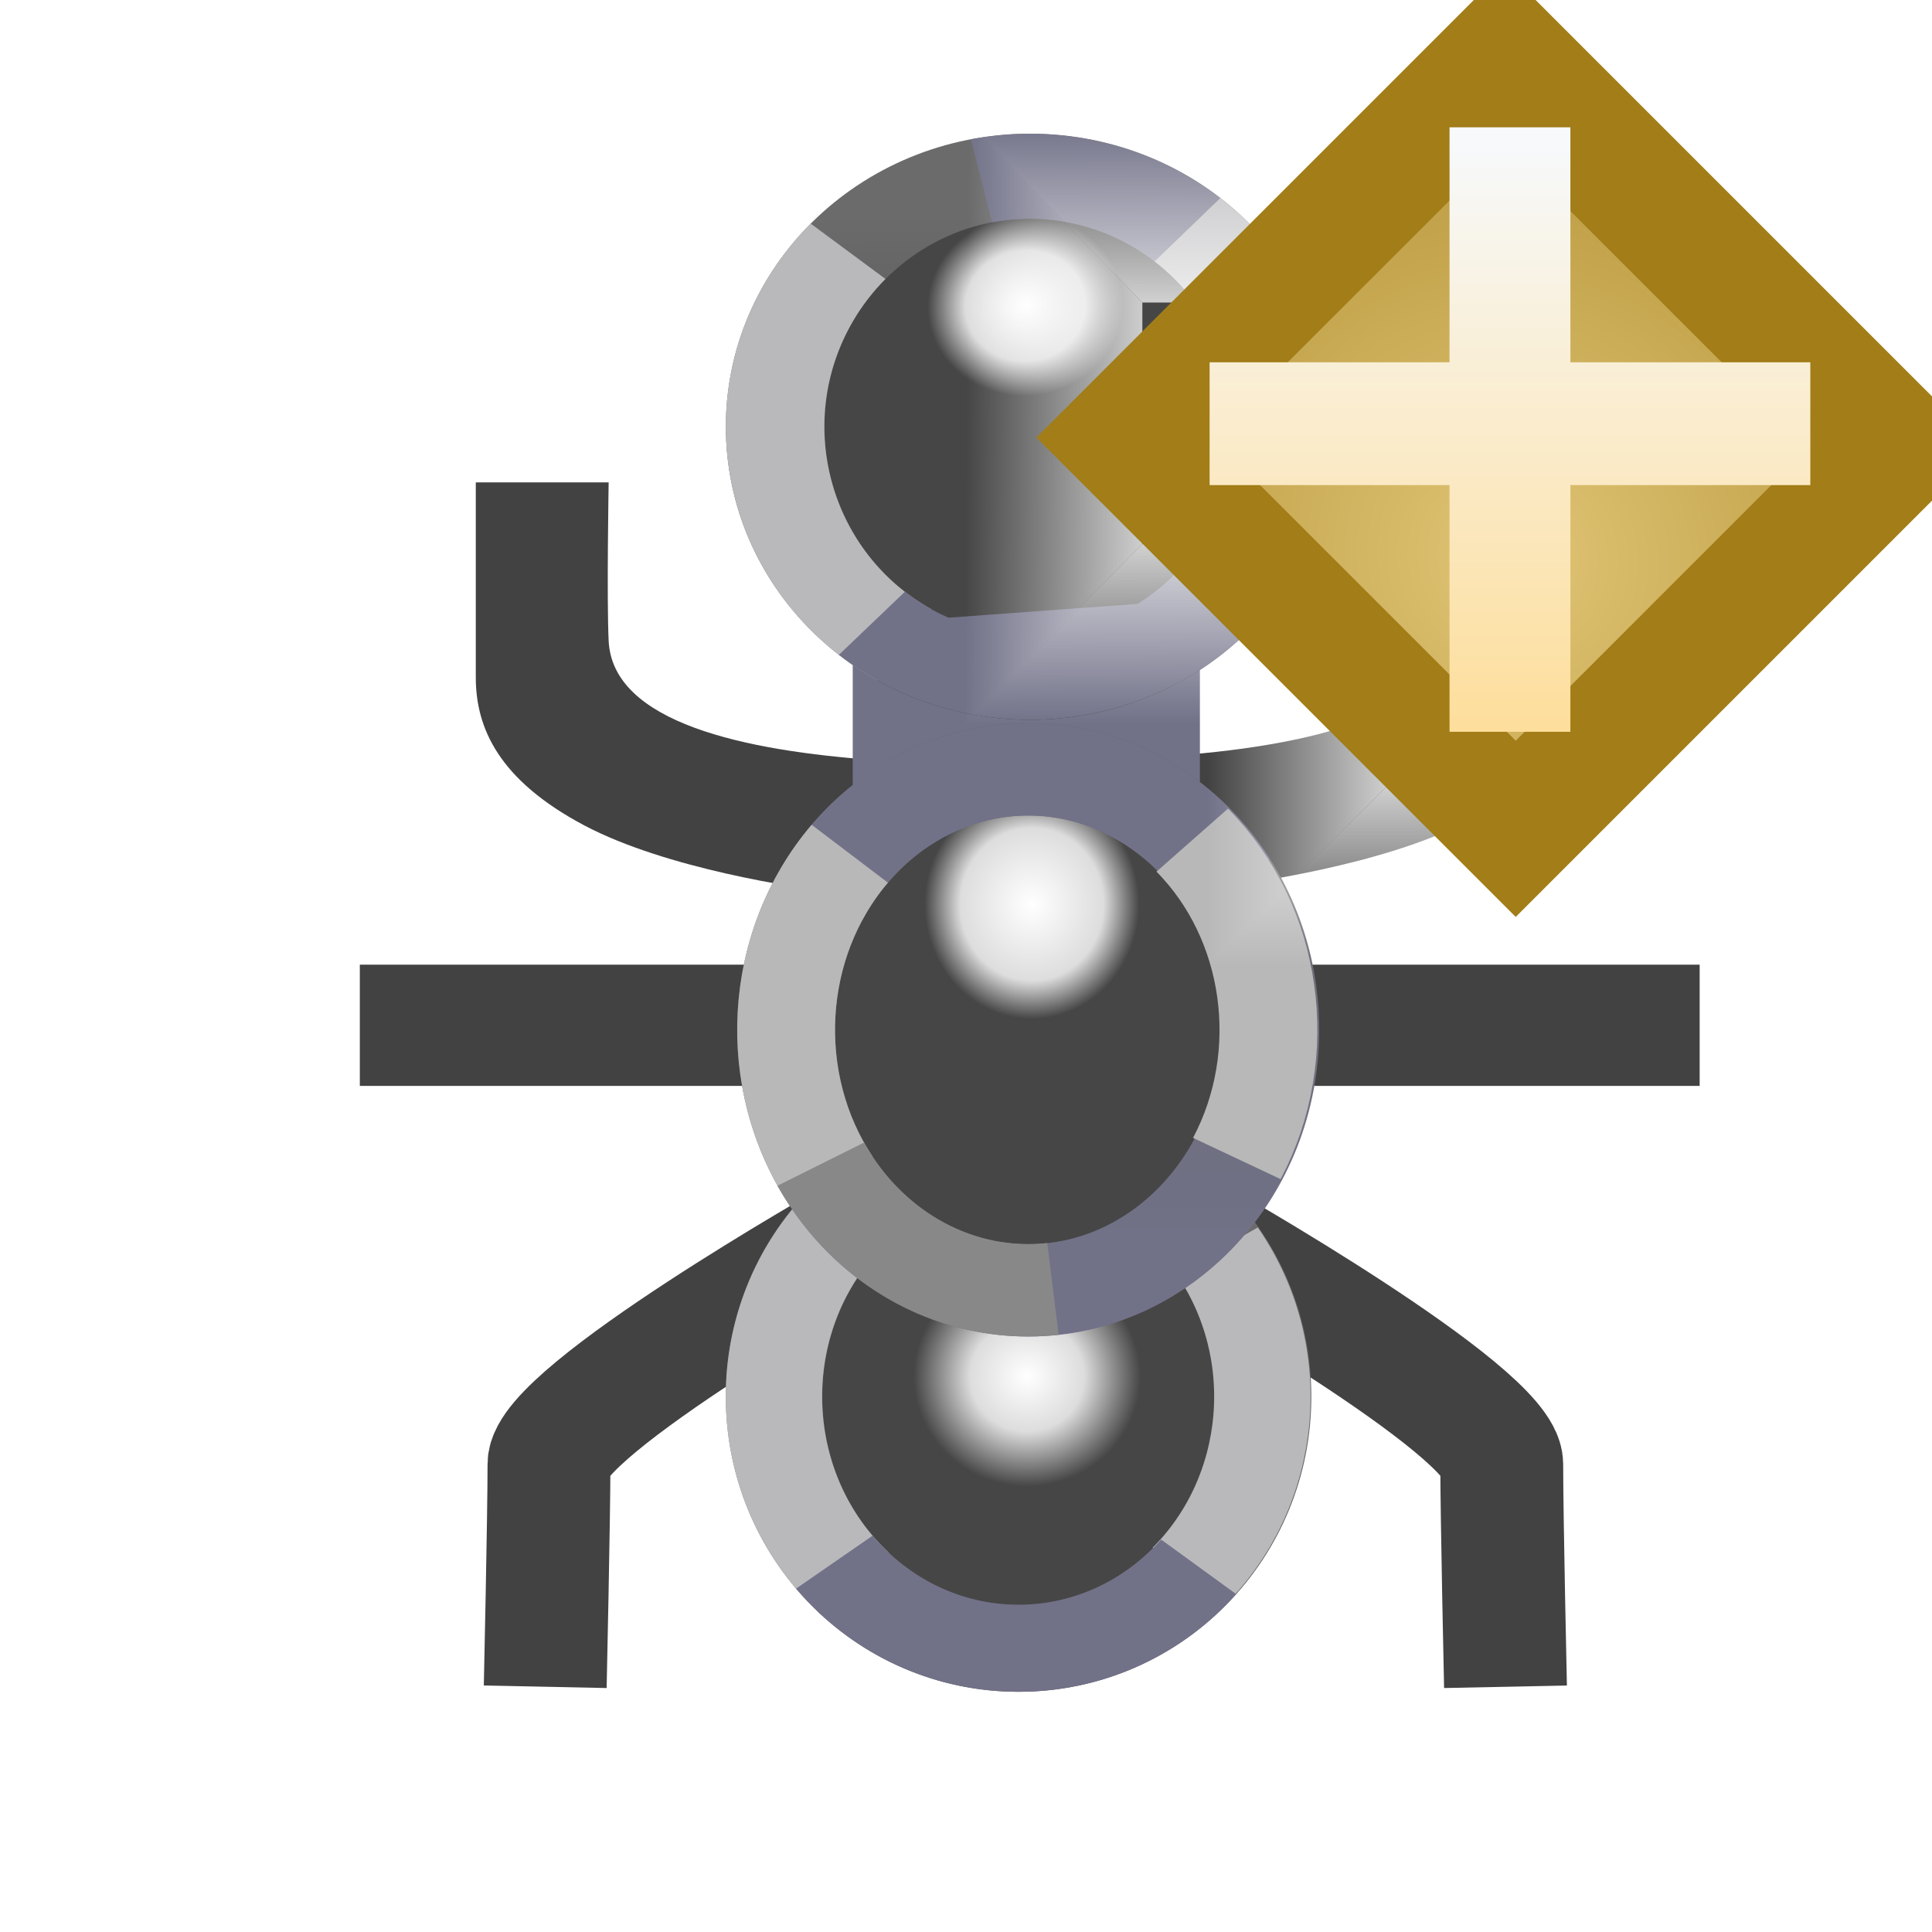
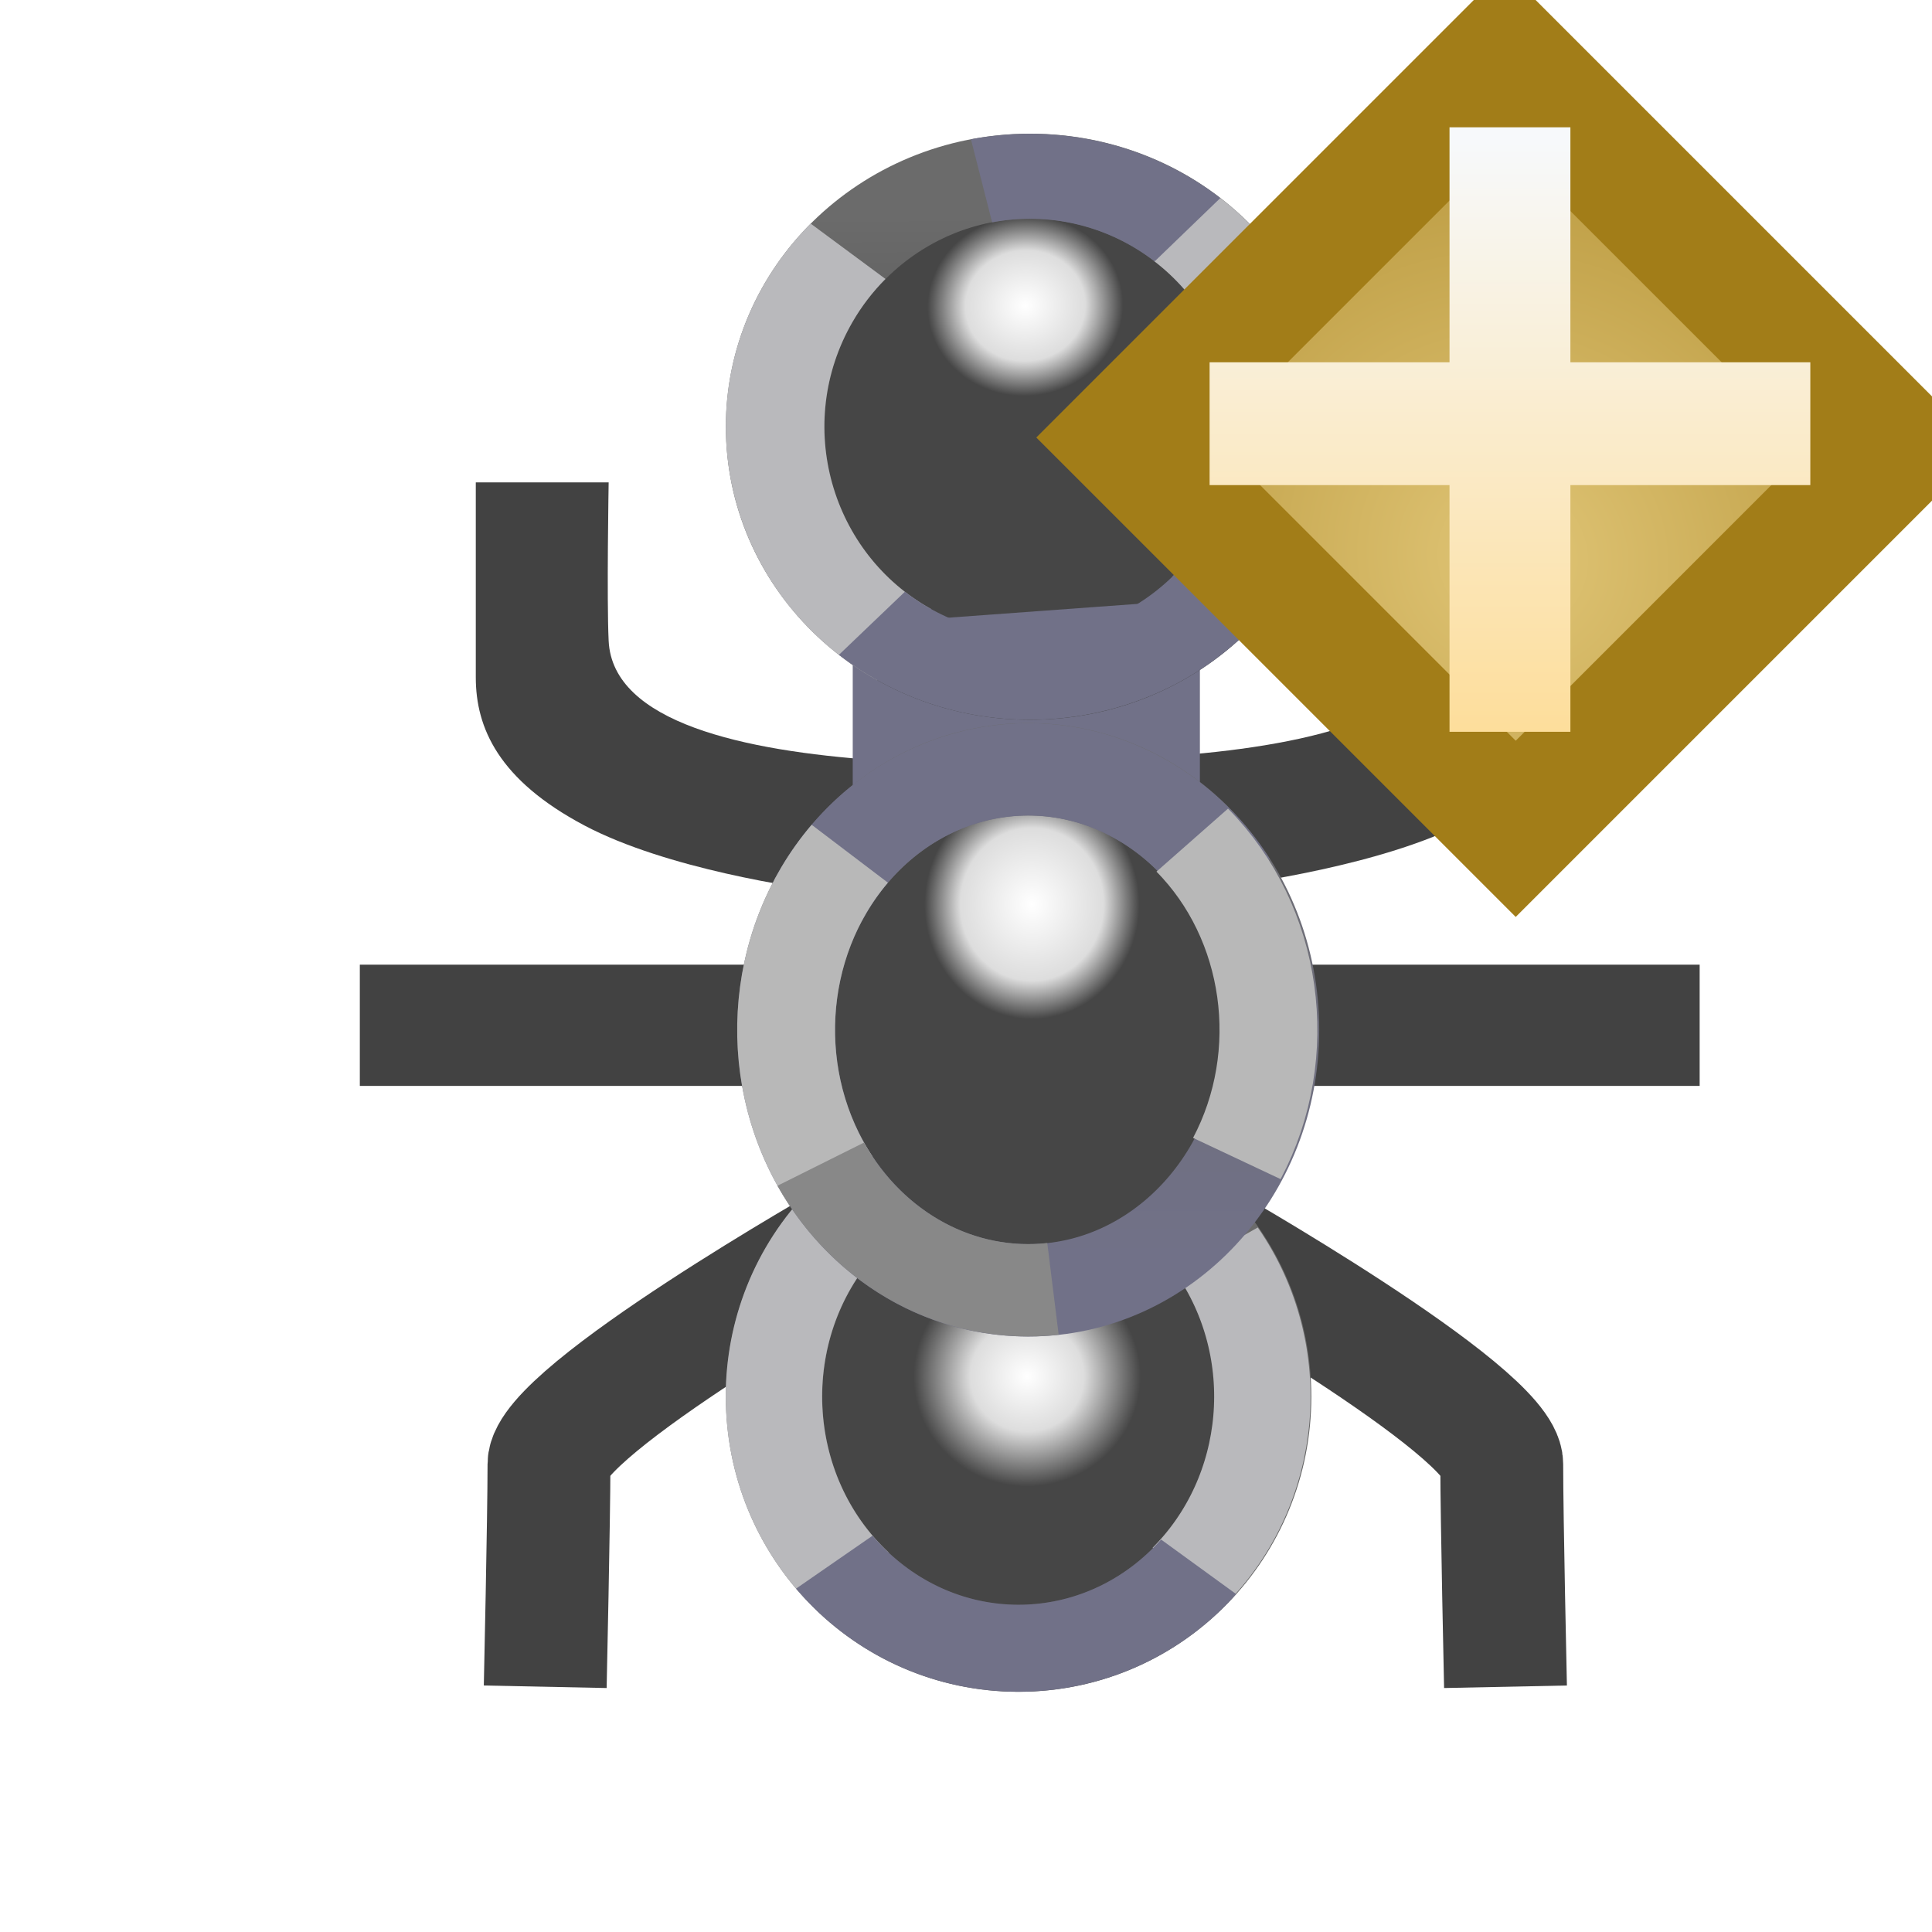
<svg xmlns="http://www.w3.org/2000/svg" xmlns:xlink="http://www.w3.org/1999/xlink" width="16" height="16" id="svg2" version="1.1">
  <defs id="defs4">
    <radialGradient xlink:href="#linearGradient5328-5" id="radialGradient5366-0" gradientUnits="userSpaceOnUse" gradientTransform="matrix(0.4386055,0,0,0.4087992,4.40384,1.746552)" cx="7.844" cy="3.083" fx="7.844" fy="3.083" r="2.35" />
    <linearGradient id="linearGradient5328-5">
      <stop style="stop-color:#ffffff;stop-opacity:1;" offset="0" id="stop5330-9" />
      <stop style="stop-color:#464646;stop-opacity:1;" offset="1" id="stop5332-8" />
    </linearGradient>
    <linearGradient xlink:href="#linearGradient5209-0" id="linearGradient5368-1" gradientUnits="userSpaceOnUse" x1="7.83" y1="5.575" x2="7.83" y2="1.504" />
    <linearGradient id="linearGradient5209-0">
      <stop style="stop-color:#131313;stop-opacity:1;" offset="0" id="stop5211-9" />
      <stop style="stop-color:#6b6b6b;stop-opacity:1;" offset="1" id="stop5213-4" />
    </linearGradient>
    <radialGradient xlink:href="#linearGradient5328-5" id="radialGradient5370-9" gradientUnits="userSpaceOnUse" gradientTransform="matrix(0.5749207,0,0,0.5678434,3.325127,1.624137)" cx="7.899" cy="3.052" fx="7.899" fy="3.052" r="2.35" />
    <linearGradient xlink:href="#linearGradient5209-0" id="linearGradient5372-5" gradientUnits="userSpaceOnUse" x1="7.83" y1="5.968" x2="7.83" y2="2.87" />
    <radialGradient xlink:href="#linearGradient5328-5" id="radialGradient5374-4" gradientUnits="userSpaceOnUse" gradientTransform="matrix(0.4605153,0,0,0.4056276,4.220048,1.992399)" cx="7.822" cy="2.527" fx="7.822" fy="2.527" r="2.35" />
    <linearGradient xlink:href="#linearGradient5209-0" id="linearGradient5376-4" gradientUnits="userSpaceOnUse" x1="7.845" y1="5.653" x2="7.845" y2="1.018" />
-     <linearGradient y2="6.984" x2="10.008" y1="5" x1="10" gradientTransform="translate(-15.01562,1046.636)" gradientUnits="userSpaceOnUse" id="linearGradient6323-7" xlink:href="#linearGradient5068-6-9" />
-     <linearGradient id="linearGradient5068-6-9">
-       <stop id="stop5070-8-0" offset="0" style="stop-color:#ffffff;stop-opacity:1;" />
-       <stop id="stop5072-3-6" offset="1" style="stop-color:#ffffff;stop-opacity:0;" />
-     </linearGradient>
-     <linearGradient gradientTransform="translate(-15.01562,10.2734)" gradientUnits="userSpaceOnUse" y2="1045.347" x2="12" y1="1043.362" x1="12" id="linearGradient5084-3-3" xlink:href="#linearGradient5068-6-9" />
-     <linearGradient gradientTransform="translate(-15.01562,10.2734)" gradientUnits="userSpaceOnUse" y2="1043.347" x2="15.008" y1="1043.362" x1="13" id="linearGradient5086-8-0" xlink:href="#linearGradient5068-6-9" />
-     <linearGradient gradientTransform="translate(-15.01562,10.2734)" gradientUnits="userSpaceOnUse" y2="1042.362" x2="10.008" y1="1042.362" x1="12" id="linearGradient5082-1-0" xlink:href="#linearGradient5068-6-9" />
-     <linearGradient gradientTransform="translate(-15.01562,10.2734)" gradientUnits="userSpaceOnUse" y2="1041.347" x2="8.008" y1="1041.362" x1="10" id="linearGradient5078-8-2" xlink:href="#linearGradient5068-6-9" />
-     <linearGradient gradientTransform="translate(-15.01562,10.2734)" gradientUnits="userSpaceOnUse" y2="1038.347" x2="10.008" y1="1040.362" x1="10" id="linearGradient5076-5-2" xlink:href="#linearGradient5068-6-9" />
-     <linearGradient gradientTransform="translate(-15.01562,10.2734)" gradientUnits="userSpaceOnUse" y2="1038.347" x2="10.008" y1="1038.362" x1="12" id="linearGradient5074-2-1" xlink:href="#linearGradient5068-6-9" />
-     <linearGradient gradientTransform="translate(-15.01562,10.2734)" gradientUnits="userSpaceOnUse" y2="1043.347" x2="14" y1="1041.362" x1="14" id="linearGradient5088-1-4" xlink:href="#linearGradient5068-6-9" />
    <radialGradient xlink:href="#linearGradient4528-9-5-7-9" id="radialGradient3091-1-9-6" gradientUnits="userSpaceOnUse" gradientTransform="matrix(1.850818,-8.813921e-6,8.4531434e-6,1.775059,644.2498,572.6361)" cx="-757.205" cy="-738.838" fx="-757.205" fy="-738.838" r="3.48" />
    <linearGradient id="linearGradient4528-9-5-7-9">
      <stop style="stop-color:#e0c576;stop-opacity:1;" offset="0" id="stop4530-0-5-0-5" />
      <stop style="stop-color:#9e7916;stop-opacity:1" offset="1" id="stop4532-7-9-3-3" />
    </linearGradient>
    <linearGradient xlink:href="#linearGradient6281-8-0-1-6-6-4-2" id="linearGradient3093-5-2-7" gradientUnits="userSpaceOnUse" gradientTransform="matrix(2.319989,0,0,2.319989,10.19969,1043.185)" x1="0.938" y1="4.844" x2="0.938" y2="7.549" />
    <linearGradient id="linearGradient6281-8-0-1-6-6-4-2">
      <stop id="stop6283-0-2-2-1-2-0-1" offset="0" style="stop-color:#f7f9fb;stop-opacity:1" />
      <stop id="stop6285-5-0-9-7-6-9-9" offset="1" style="stop-color:#ffd680;stop-opacity:1" />
    </linearGradient>
    <radialGradient xlink:href="#linearGradient3844" id="radialGradient5366-0-3" gradientUnits="userSpaceOnUse" gradientTransform="matrix(0.3089145,0.02433326,-0.0270668,0.331368,5.462803,1.717133)" cx="7.738" cy="2.433" fx="7.738" fy="2.433" r="2.35" />
    <linearGradient id="linearGradient3844">
      <stop id="stop3846" offset="0" style="stop-color:#ffffff;stop-opacity:1;" />
      <stop style="stop-color:#dddddd;stop-opacity:1;" offset="0.612" id="stop3848" />
      <stop id="stop3850" offset="1" style="stop-color:#464646;stop-opacity:1;" />
    </linearGradient>
    <linearGradient xlink:href="#linearGradient3860" id="linearGradient5368-1-6" gradientUnits="userSpaceOnUse" x1="7.83" y1="5.575" x2="7.802" y2="1.931" />
    <linearGradient id="linearGradient3860">
      <stop id="stop3862" offset="0" style="stop-color:#424242;stop-opacity:1" />
      <stop id="stop3864" offset="1" style="stop-color:#6b6b6b;stop-opacity:1;" />
    </linearGradient>
    <radialGradient xlink:href="#linearGradient5328-5-8" id="radialGradient5370-9-9" gradientUnits="userSpaceOnUse" gradientTransform="matrix(0.3755342,-2.0140452e-8,1.7614747e-8,0.4029783,4.907933,2.193229)" cx="7.938" cy="3.452" fx="7.938" fy="3.452" r="2.35" />
    <linearGradient id="linearGradient5328-5-8">
      <stop style="stop-color:#ffffff;stop-opacity:1;" offset="0" id="stop5330-9-7" />
      <stop id="stop3842" offset="0.5" style="stop-color:#dddddd;stop-opacity:1;" />
      <stop style="stop-color:#464646;stop-opacity:1;" offset="1" id="stop5332-8-9" />
    </linearGradient>
    <linearGradient xlink:href="#linearGradient5209-0-5" id="linearGradient5372-5-5" gradientUnits="userSpaceOnUse" x1="7.83" y1="5.968" x2="7.889" y2="3.584" />
    <linearGradient id="linearGradient5209-0-5">
      <stop style="stop-color:#4c4c4c;stop-opacity:1" offset="0" id="stop5211-9-5" />
      <stop style="stop-color:#6b6b6b;stop-opacity:1;" offset="1" id="stop5213-4-6" />
    </linearGradient>
    <radialGradient xlink:href="#linearGradient3852" id="radialGradient5374-4-7" gradientUnits="userSpaceOnUse" gradientTransform="matrix(0.3588271,-0.01458857,0.01251176,0.4053733,4.98387,2.107159)" cx="7.93" cy="1.786" fx="7.93" fy="1.786" r="2.35" />
    <linearGradient id="linearGradient3852">
      <stop id="stop3854" offset="0" style="stop-color:#ffffff;stop-opacity:1;" />
      <stop style="stop-color:#dddddd;stop-opacity:1;" offset="0.666" id="stop3856" />
      <stop id="stop3858" offset="1" style="stop-color:#464646;stop-opacity:1;" />
    </linearGradient>
    <linearGradient xlink:href="#linearGradient3866" id="linearGradient5376-4-5" gradientUnits="userSpaceOnUse" x1="7.845" y1="5.653" x2="7.845" y2="1.018" />
    <linearGradient id="linearGradient3866">
      <stop id="stop3868" offset="0" style="stop-color:#717188;stop-opacity:1" />
      <stop id="stop3870" offset="1" style="stop-color:#6b6b6b;stop-opacity:1;" />
    </linearGradient>
    <radialGradient xlink:href="#linearGradient3844-9" id="radialGradient5366-0-3-9" gradientUnits="userSpaceOnUse" gradientTransform="matrix(0.3089145,0.02433326,-0.0270668,0.331368,5.462803,1.717133)" cx="7.738" cy="2.433" fx="7.738" fy="2.433" r="2.35" />
    <linearGradient id="linearGradient3844-9">
      <stop id="stop3846-9" offset="0" style="stop-color:#ffffff;stop-opacity:1;" />
      <stop style="stop-color:#dddddd;stop-opacity:1;" offset="0.612" id="stop3848-7" />
      <stop id="stop3850-0" offset="1" style="stop-color:#464646;stop-opacity:1;" />
    </linearGradient>
    <linearGradient xlink:href="#linearGradient3860-7" id="linearGradient5368-1-6-1" gradientUnits="userSpaceOnUse" x1="7.83" y1="5.575" x2="7.802" y2="1.931" />
    <linearGradient id="linearGradient3860-7">
      <stop id="stop3862-9" offset="0" style="stop-color:#424242;stop-opacity:1" />
      <stop id="stop3864-3" offset="1" style="stop-color:#6b6b6b;stop-opacity:1;" />
    </linearGradient>
    <radialGradient xlink:href="#linearGradient5328-5-8-7" id="radialGradient5370-9-9-0" gradientUnits="userSpaceOnUse" gradientTransform="matrix(0.3755342,-2.0140452e-8,1.7614747e-8,0.4029783,4.907933,2.193229)" cx="7.938" cy="3.452" fx="7.938" fy="3.452" r="2.35" />
    <linearGradient id="linearGradient5328-5-8-7">
      <stop style="stop-color:#ffffff;stop-opacity:1;" offset="0" id="stop5330-9-7-4" />
      <stop id="stop3842-1" offset="0.5" style="stop-color:#dddddd;stop-opacity:1;" />
      <stop style="stop-color:#464646;stop-opacity:1;" offset="1" id="stop5332-8-9-4" />
    </linearGradient>
    <linearGradient xlink:href="#linearGradient5209-0-5-8" id="linearGradient5372-5-5-3" gradientUnits="userSpaceOnUse" x1="7.83" y1="5.968" x2="7.889" y2="3.584" />
    <linearGradient id="linearGradient5209-0-5-8">
      <stop style="stop-color:#4c4c4c;stop-opacity:1" offset="0" id="stop5211-9-5-0" />
      <stop style="stop-color:#6b6b6b;stop-opacity:1;" offset="1" id="stop5213-4-6-1" />
    </linearGradient>
    <radialGradient xlink:href="#linearGradient3852-9" id="radialGradient5374-4-7-6" gradientUnits="userSpaceOnUse" gradientTransform="matrix(0.3588271,-0.01458857,0.01251176,0.4053733,4.98387,2.107159)" cx="7.93" cy="1.786" fx="7.93" fy="1.786" r="2.35" />
    <linearGradient id="linearGradient3852-9">
      <stop id="stop3854-8" offset="0" style="stop-color:#ffffff;stop-opacity:1;" />
      <stop style="stop-color:#dddddd;stop-opacity:1;" offset="0.666" id="stop3856-8" />
      <stop id="stop3858-6" offset="1" style="stop-color:#464646;stop-opacity:1;" />
    </linearGradient>
    <linearGradient xlink:href="#linearGradient3866-9" id="linearGradient5376-4-5-0" gradientUnits="userSpaceOnUse" x1="7.845" y1="5.653" x2="7.845" y2="1.018" />
    <linearGradient id="linearGradient3866-9">
      <stop id="stop3868-7" offset="0" style="stop-color:#717188;stop-opacity:1" />
      <stop id="stop3870-0" offset="1" style="stop-color:#6b6b6b;stop-opacity:1;" />
    </linearGradient>
  </defs>
  <g id="layer1" style="display:inline" transform="translate(0,-1036.362)">
    <g style="display:inline" id="g5354" transform="matrix(1.036031,0,0,1,-12.63616,-0.3178619)">
      <g id="g5221" transform="translate(2.754507,0)">
        <g style="display:inline" id="g5354-1" transform="translate(-2.754507,-2.4429755e-7)">
          <path style="fill:#424242;fill-opacity:1;stroke:none" d="m 16,1040.675 1.062,0 c 0,0 -0.016,0.971 0,1.312 0.031,0.68 1.089,0.911 2.136,0.988 l -0.369,1.091 c -0.26,-0.033 -1.305,-0.191 -1.961,-0.55 -0.685,-0.376 -0.868,-0.808 -0.868,-1.226 0,-0.679 0,-1.615 0,-1.615 z" id="path5232-7" />
          <rect style="fill:#424242;fill-opacity:1;stroke:none" id="rect5291-2" width="3.599" height="1.004" x="15.073" y="1044.669" />
          <path style="fill:none;stroke:#424242;stroke-width:0.982px;stroke-linecap:butt;stroke-linejoin:round;stroke-opacity:1" d="m 21.758,1046.93 c 0,0 2.443,1.434 2.443,1.875 0,0.441 0.03,1.844 0.03,1.844" id="path3990" />
          <rect style="fill:#424242;fill-opacity:1;stroke:none;display:inline" id="rect5291-0-9" width="3.581" height="1.004" x="22.202" y="1044.669" />
          <path style="fill:#424242;fill-opacity:1;stroke:none;display:inline" d="m 24.786,1040.643 -1.062,0 c 0,0 0.016,0.971 0,1.312 -0.031,0.68 -1.15,0.911 -2.196,0.988 l 0.369,1.091 c 0.26,-0.033 1.366,-0.191 2.022,-0.55 0.685,-0.376 0.868,-0.808 0.868,-1.226 0,-0.679 0,-1.615 0,-1.615 z" id="path5232-0-8" />
          <path style="fill:none;stroke:#424242;stroke-width:0.982px;stroke-linecap:butt;stroke-linejoin:round;stroke-opacity:1;display:inline" d="m 19.028,1046.93 c 0,0 -2.443,1.434 -2.443,1.875 0,0.441 -0.03,1.844 -0.03,1.844" id="path3990-6" />
          <g id="g5221-0" transform="matrix(1.22677,0,0,1,-0.6977351,0)">
            <rect style="fill:#717188;fill-opacity:1;stroke:none" id="rect4812" width="2.875" height="1.5" x="7.062" y="5.031" transform="matrix(0.7867998,0,0,1,10.51089,1036.68)" />
            <path transform="matrix(0.874162,0,0,0.9579521,10.3844,1036.614)" d="m 9.723,3.758 c 0,1.196 -0.851,2.166 -1.9,2.166 -1.05,0 -1.9,-0.97 -1.9,-2.166 0,-1.196 0.851,-2.166 1.9,-2.166 1.05,0 1.9,0.97 1.9,2.166 z" id="path5160-5" style="fill:url(#radialGradient5366-0-3-9);fill-opacity:1;stroke:url(#linearGradient5368-1-6-1);stroke-width:0.735;stroke-miterlimit:4;stroke-opacity:1;stroke-dasharray:none" />
            <path transform="matrix(0.8385999,0,0,0.9622282,10.58764,1044.63)" d="m 9.723,3.758 c 0,1.196 -0.851,2.166 -1.9,2.166 -1.05,0 -1.9,-0.97 -1.9,-2.166 0,-1.196 0.851,-2.166 1.9,-2.166 1.05,0 1.9,0.97 1.9,2.166 z" id="path5160-4-0" style="fill:url(#radialGradient5370-9-9-0);fill-opacity:1;stroke:url(#linearGradient5372-5-5-3);stroke-width:0.749;stroke-miterlimit:4;stroke-opacity:1;stroke-dasharray:none;display:inline" />
            <path transform="matrix(-0.8385998,0,0,0.9622282,23.70244,1044.63)" d="M 6.496,5.309 C 5.824,4.563 5.731,3.37 6.275,2.501" id="path5160-4-3-3" style="fill:none;stroke:#b9b9bc;stroke-width:0.749;stroke-miterlimit:4;stroke-opacity:1;stroke-dasharray:none;display:inline" />
            <path transform="matrix(0.874162,0,0,0.9579521,10.3844,1036.614)" d="M 6.884,5.642 C 5.972,5.051 5.652,3.73 6.17,2.689 6.251,2.526 6.351,2.375 6.466,2.241" id="path5160-8" style="fill:none;stroke:#b9b9bc;stroke-width:0.735;stroke-miterlimit:4;stroke-opacity:1;stroke-dasharray:none;display:inline" />
            <path transform="matrix(0.874162,0,0,0.9579521,10.3844,1036.614)" d="M 8.989,2.049 C 9.817,2.783 9.967,4.143 9.323,5.087 9.273,5.161 9.219,5.23 9.161,5.296" id="path5160-18" style="fill:none;stroke:#b9b9bc;stroke-width:0.735;stroke-miterlimit:4;stroke-opacity:1;stroke-dasharray:none;display:inline" />
            <path transform="matrix(0.874162,0,0,0.9579521,10.3844,1036.614)" d="M 9.208,5.24 C 8.532,6.06 7.418,6.155 6.644,5.457" id="path5160-1" style="fill:#717188;fill-opacity:1;stroke:#717188;stroke-width:0.735;stroke-miterlimit:4;stroke-opacity:1;stroke-dasharray:none;display:inline" />
            <path transform="matrix(0.874162,0,0,0.9579521,10.3844,1036.614)" d="M 7.461,1.632 C 8.002,1.513 8.562,1.667 8.996,2.055" id="path5160-1-9" style="fill:none;stroke:#717188;stroke-width:0.735;stroke-miterlimit:4;stroke-opacity:1;stroke-dasharray:none;display:inline" />
            <path transform="matrix(0.8385998,0,0,0.9622282,10.58764,1044.63)" d="M 6.542,5.358 C 5.766,4.552 5.711,3.182 6.418,2.299 c 0.013,-0.017 0.027,-0.033 0.041,-0.049" id="path5160-4-3" style="fill:none;stroke:#b9b9bc;stroke-width:0.749;stroke-miterlimit:4;stroke-opacity:1;stroke-dasharray:none;display:inline" />
            <path transform="matrix(0.8385998,0,0,0.9622282,10.58764,1044.63)" d="M 9.222,5.223 C 8.513,6.104 7.311,6.162 6.537,5.354 6.486,5.3 6.437,5.243 6.391,5.183" id="path5160-4-2" style="fill:none;stroke:#717188;stroke-width:0.749;stroke-miterlimit:4;stroke-opacity:1;stroke-dasharray:none;display:inline" />
            <g id="g4814">
              <path style="fill:url(#radialGradient5374-4-7-6);fill-opacity:1;stroke:url(#linearGradient5376-4-5-0);stroke-width:0.768;stroke-miterlimit:4;stroke-opacity:1;stroke-dasharray:none;display:inline" id="path5160-2-30" d="m 9.723,3.758 c 0,1.196 -0.851,2.166 -1.9,2.166 -1.05,0 -1.9,-0.97 -1.9,-2.166 0,-1.196 0.851,-2.166 1.9,-2.166 1.05,0 1.9,0.97 1.9,2.166 z" transform="matrix(0.8300827,0,0,0.9961135,10.71719,1041.465)" />
              <path style="fill:none;stroke:#717188;stroke-width:0.768;stroke-miterlimit:4;stroke-opacity:1;stroke-dasharray:none;display:inline" id="path5160-2-6" d="M 6.173,2.683 C 6.694,1.645 7.855,1.285 8.766,1.879 9.015,2.041 9.228,2.265 9.39,2.535" transform="matrix(0.8300828,0,0,0.9961135,10.71719,1041.465)" />
              <path style="fill:none;stroke:#b8b8b8;stroke-width:0.768;stroke-miterlimit:4;stroke-opacity:1;stroke-dasharray:none;display:inline" id="path5160-2-3" d="M 6.276,5.017 C 5.754,4.184 5.815,3.049 6.422,2.294" transform="matrix(0.8300828,0,0,0.9961135,10.71719,1041.465)" />
              <path style="fill:none;stroke:#b8b8b8;stroke-width:0.768;stroke-miterlimit:4;stroke-opacity:1;stroke-dasharray:none;display:inline" id="path5160-2-3-5" d="M 6.17,4.828 C 5.737,3.96 5.881,2.866 6.52,2.181" transform="matrix(-0.8300828,0,0,0.9961135,23.69161,1041.465)" />
              <path style="fill:none;stroke:#888888;stroke-width:0.768;stroke-miterlimit:4;stroke-opacity:1;stroke-dasharray:none;display:inline" id="path5160-2-3-6" d="M 8.017,5.912 C 7.284,5.998 6.574,5.594 6.194,4.875" transform="matrix(0.8300828,0,0,0.9961135,10.71719,1041.465)" />
            </g>
          </g>
        </g>
        <g style="display:inline" id="g6432" transform="matrix(0.9652222,0,0,1,23.9278,-10.95066)">
-           <path style="fill:url(#linearGradient6323-7);fill-opacity:1;stroke:none;display:inline" d="m -7.008,1053.62 2,0 1.492,-1.484 -2.031,0 z" id="path5581-1-1" />
-           <path style="fill:url(#linearGradient5084-3-3);fill-opacity:1;stroke:none;display:inline" d="m -5.008,1055.62 4,0 0,-1 -0.477,-0.484 -2.031,0 z" id="path5581-1-1-8" />
-           <path style="fill:url(#linearGradient5086-8-0);fill-opacity:1;stroke:none;display:inline" d="m -1.484,1052.136 0,2 0.477,0.484 0,-2 z" id="path5581-1-1-7" />
-           <path style="fill:url(#linearGradient5082-1-0);fill-opacity:1;stroke:none;display:inline" d="m -5.008,1053.62 0,2 1.492,-1.484 0,-2 z" id="path5581-1-1-6" />
-           <path style="fill:url(#linearGradient5078-8-2);fill-opacity:1;stroke:none;display:inline" d="m -7.008,1048.62 0,5 1.461,-1.484 0,-2 z" id="path5581-1-1-1" />
-           <path style="fill:url(#linearGradient5076-5-2);fill-opacity:1;stroke:none;display:inline" d="m -5.008,1048.62 -2,0 1.461,1.516 2.031,0 z" id="path5581-1-1-89" />
-           <path style="fill:url(#linearGradient5074-2-1);fill-opacity:1;stroke:none;display:inline" d="m -5.008,1048.62 0,0 1.504,1.527 0,-1.516 z" id="path5581-1-1-2" />
-           <path style="fill:url(#linearGradient5088-1-4);fill-opacity:1;stroke:none;display:inline" d="m -1.012,1052.136 -0.473,0 0.477,0.484 -0.004,0 z" id="path5581-1-1-79" />
          <g style="display:inline" id="g4514" transform="translate(-5.536708,-5.624035)">
            <g id="g4522" transform="translate(-9.9375,0)">
              <rect style="fill:url(#radialGradient3091-1-9-6);fill-opacity:1;stroke:#a27d18;stroke-width:1.032;stroke-miterlimit:4;stroke-opacity:1;stroke-dasharray:none;display:inline" id="rect3910" width="4.583" height="4.454" x="-758.823" y="-740.411" transform="matrix(-0.7071068,-0.7071068,0.7071068,-0.7071068,0,0)" />
              <path id="path5581-5-5" d="m 12.471,1054.309 1.001,0 0,1.946 1.987,0 0,1.017 -1.987,0 0,2.043 -1.001,0 0,-2.043 -1.987,0 0,-1.017 1.987,0 z" style="fill:url(#linearGradient3093-5-2-7);fill-opacity:1;stroke:none;display:inline" />
            </g>
          </g>
        </g>
      </g>
    </g>
  </g>
</svg>
